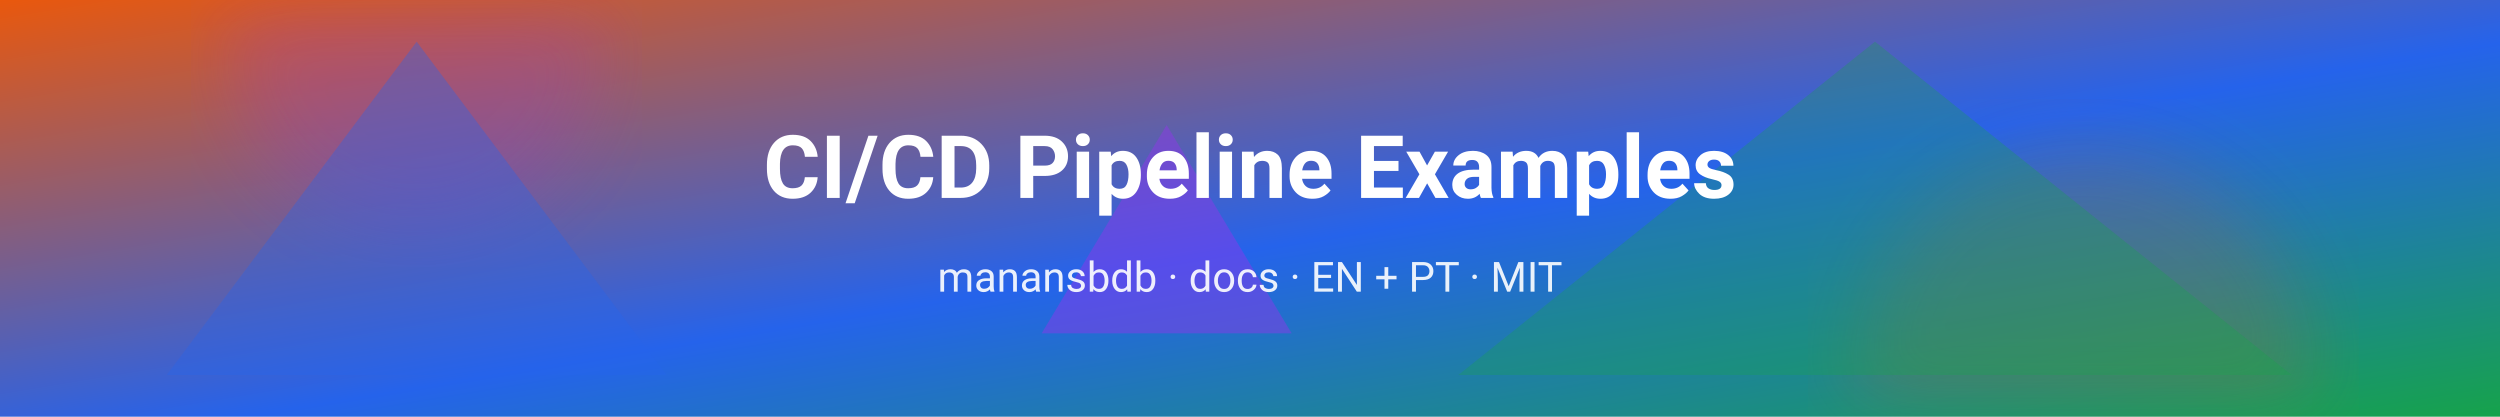
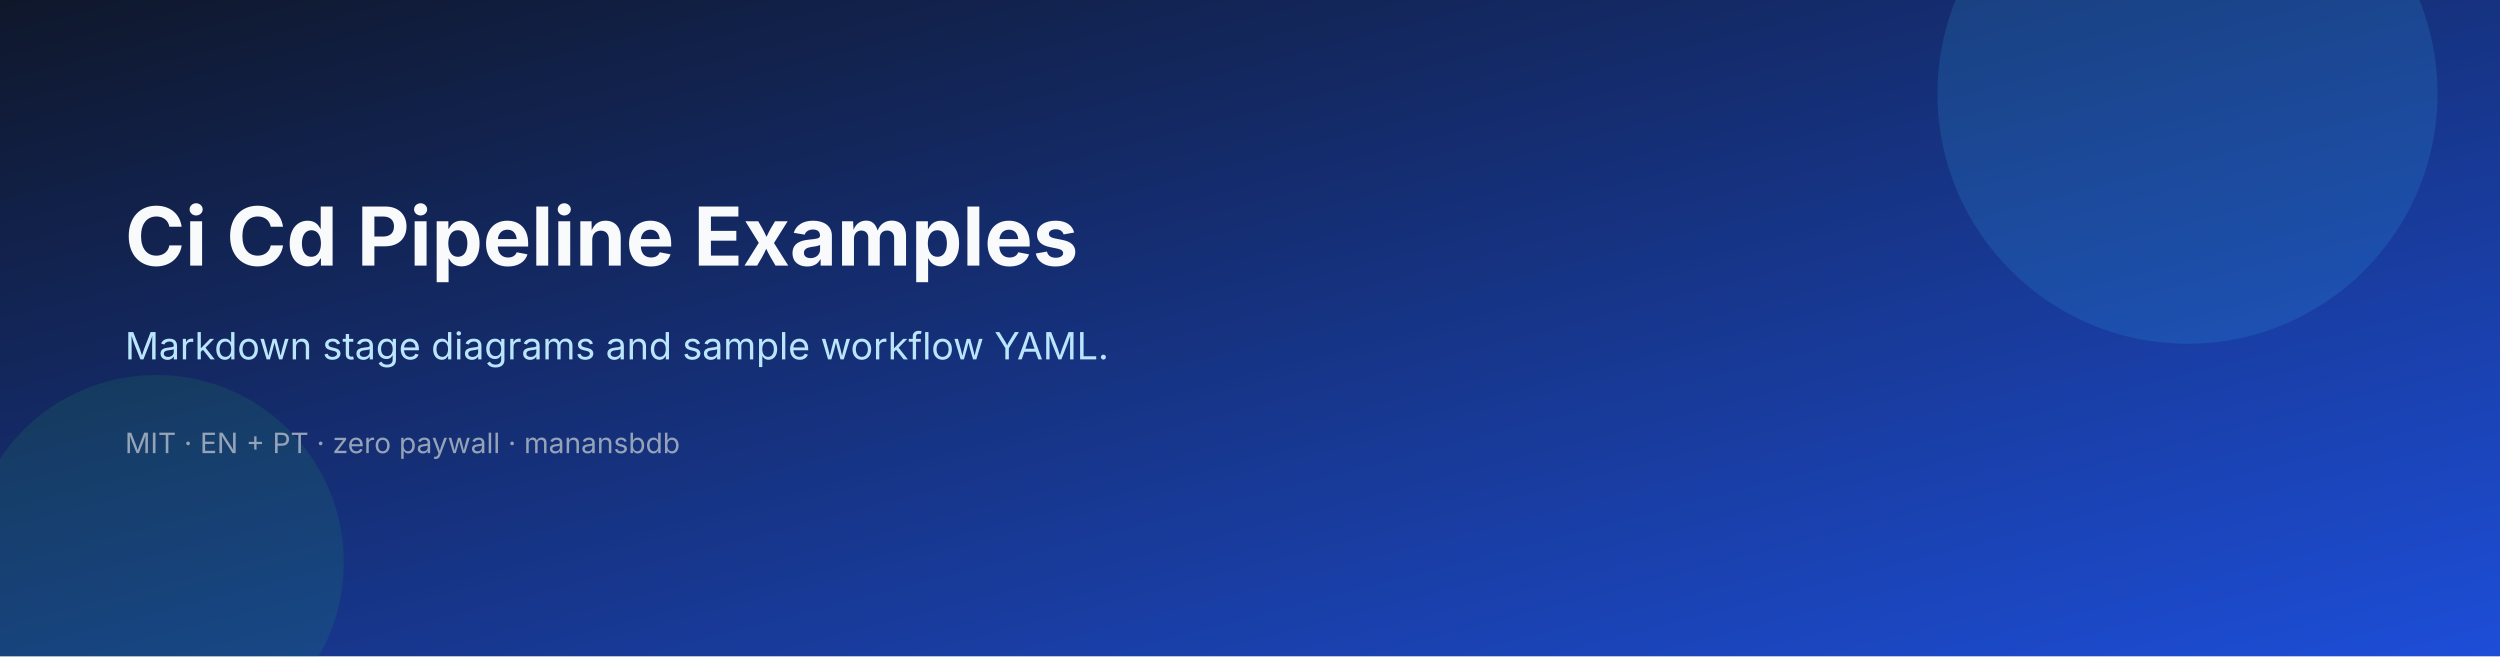
- <svg xmlns="http://www.w3.org/2000/svg" width="1200" height="200" viewBox="0 0 1200 200" role="img" aria-label="CI/CD Pipeline Examples banner">
+ <svg xmlns="http://www.w3.org/2000/svg" width="1600" height="420" viewBox="0 0 1600 420" role="img" aria-label="Ci Cd Pipeline Examples banner">
  <defs>
-     <linearGradient id="bg" x1="0%" y1="0%" x2="100%" y2="100%">
-       <stop offset="0%" stop-color="#ea580c" />
-       <stop offset="55%" stop-color="#2563eb" />
-       <stop offset="100%" stop-color="#16a34a" />
+     <linearGradient id="bg" x1="0" y1="0" x2="1" y2="1">
+       <stop offset="0%" stop-color="#0f172a" />
+       <stop offset="100%" stop-color="#1d4ed8" />
    </linearGradient>
-     <filter id="soft">
-       <feGaussianBlur stdDeviation="18" />
-     </filter>
  </defs>
-   <rect width="1200" height="200" fill="url(#bg)" />
-   <circle cx="200" cy="20" r="90" fill="#9333ea" opacity="0.2" filter="url(#soft)" />
-   <circle cx="1000" cy="180" r="110" fill="#ea580c" opacity="0.18" filter="url(#soft)" />
-   <polygon points="80,180 200,20 320,180" fill="#2563eb" opacity="0.35" />
-   <polygon points="900,20 1100,180 700,180" fill="#16a34a" opacity="0.3" />
-   <polygon points="500,160 560,60 620,160" fill="#9333ea" opacity="0.45" />
-   <text x="600" y="95" text-anchor="middle" font-family="ui-sans-serif,system-ui,-apple-system,Segoe UI,Roboto,Helvetica,Arial,sans-serif" font-size="42" font-weight="700" fill="#ffffff">CI/CD Pipeline Examples</text>
-   <text x="600" y="140" text-anchor="middle" font-family="ui-sans-serif,system-ui,-apple-system,Segoe UI,Roboto,Helvetica,Arial,sans-serif" font-size="20" fill="#ffffff" opacity="0.9">manansbdb · docs · EN + PT · MIT</text>
+   <rect width="1600" height="420" fill="url(#bg)" />
+   <circle cx="1400" cy="60" r="160" fill="#38bdf8" opacity="0.15" />
+   <circle cx="100" cy="360" r="120" fill="#22c55e" opacity="0.12" />
+   <text x="80" y="170" font-family="Inter,Segoe UI,Arial,sans-serif" font-size="52" font-weight="700" fill="#f8fafc">Ci Cd Pipeline Examples</text>
+   <text x="80" y="230" font-family="Inter,Segoe UI,Arial,sans-serif" font-size="24" fill="#bae6fd">Markdown stage diagrams and sample workflow YAML.</text>
+   <text x="80" y="290" font-family="Inter,Segoe UI,Arial,sans-serif" font-size="18" fill="#94a3b8">MIT · EN + PT · zero paywall · manansbdb</text>
</svg>
